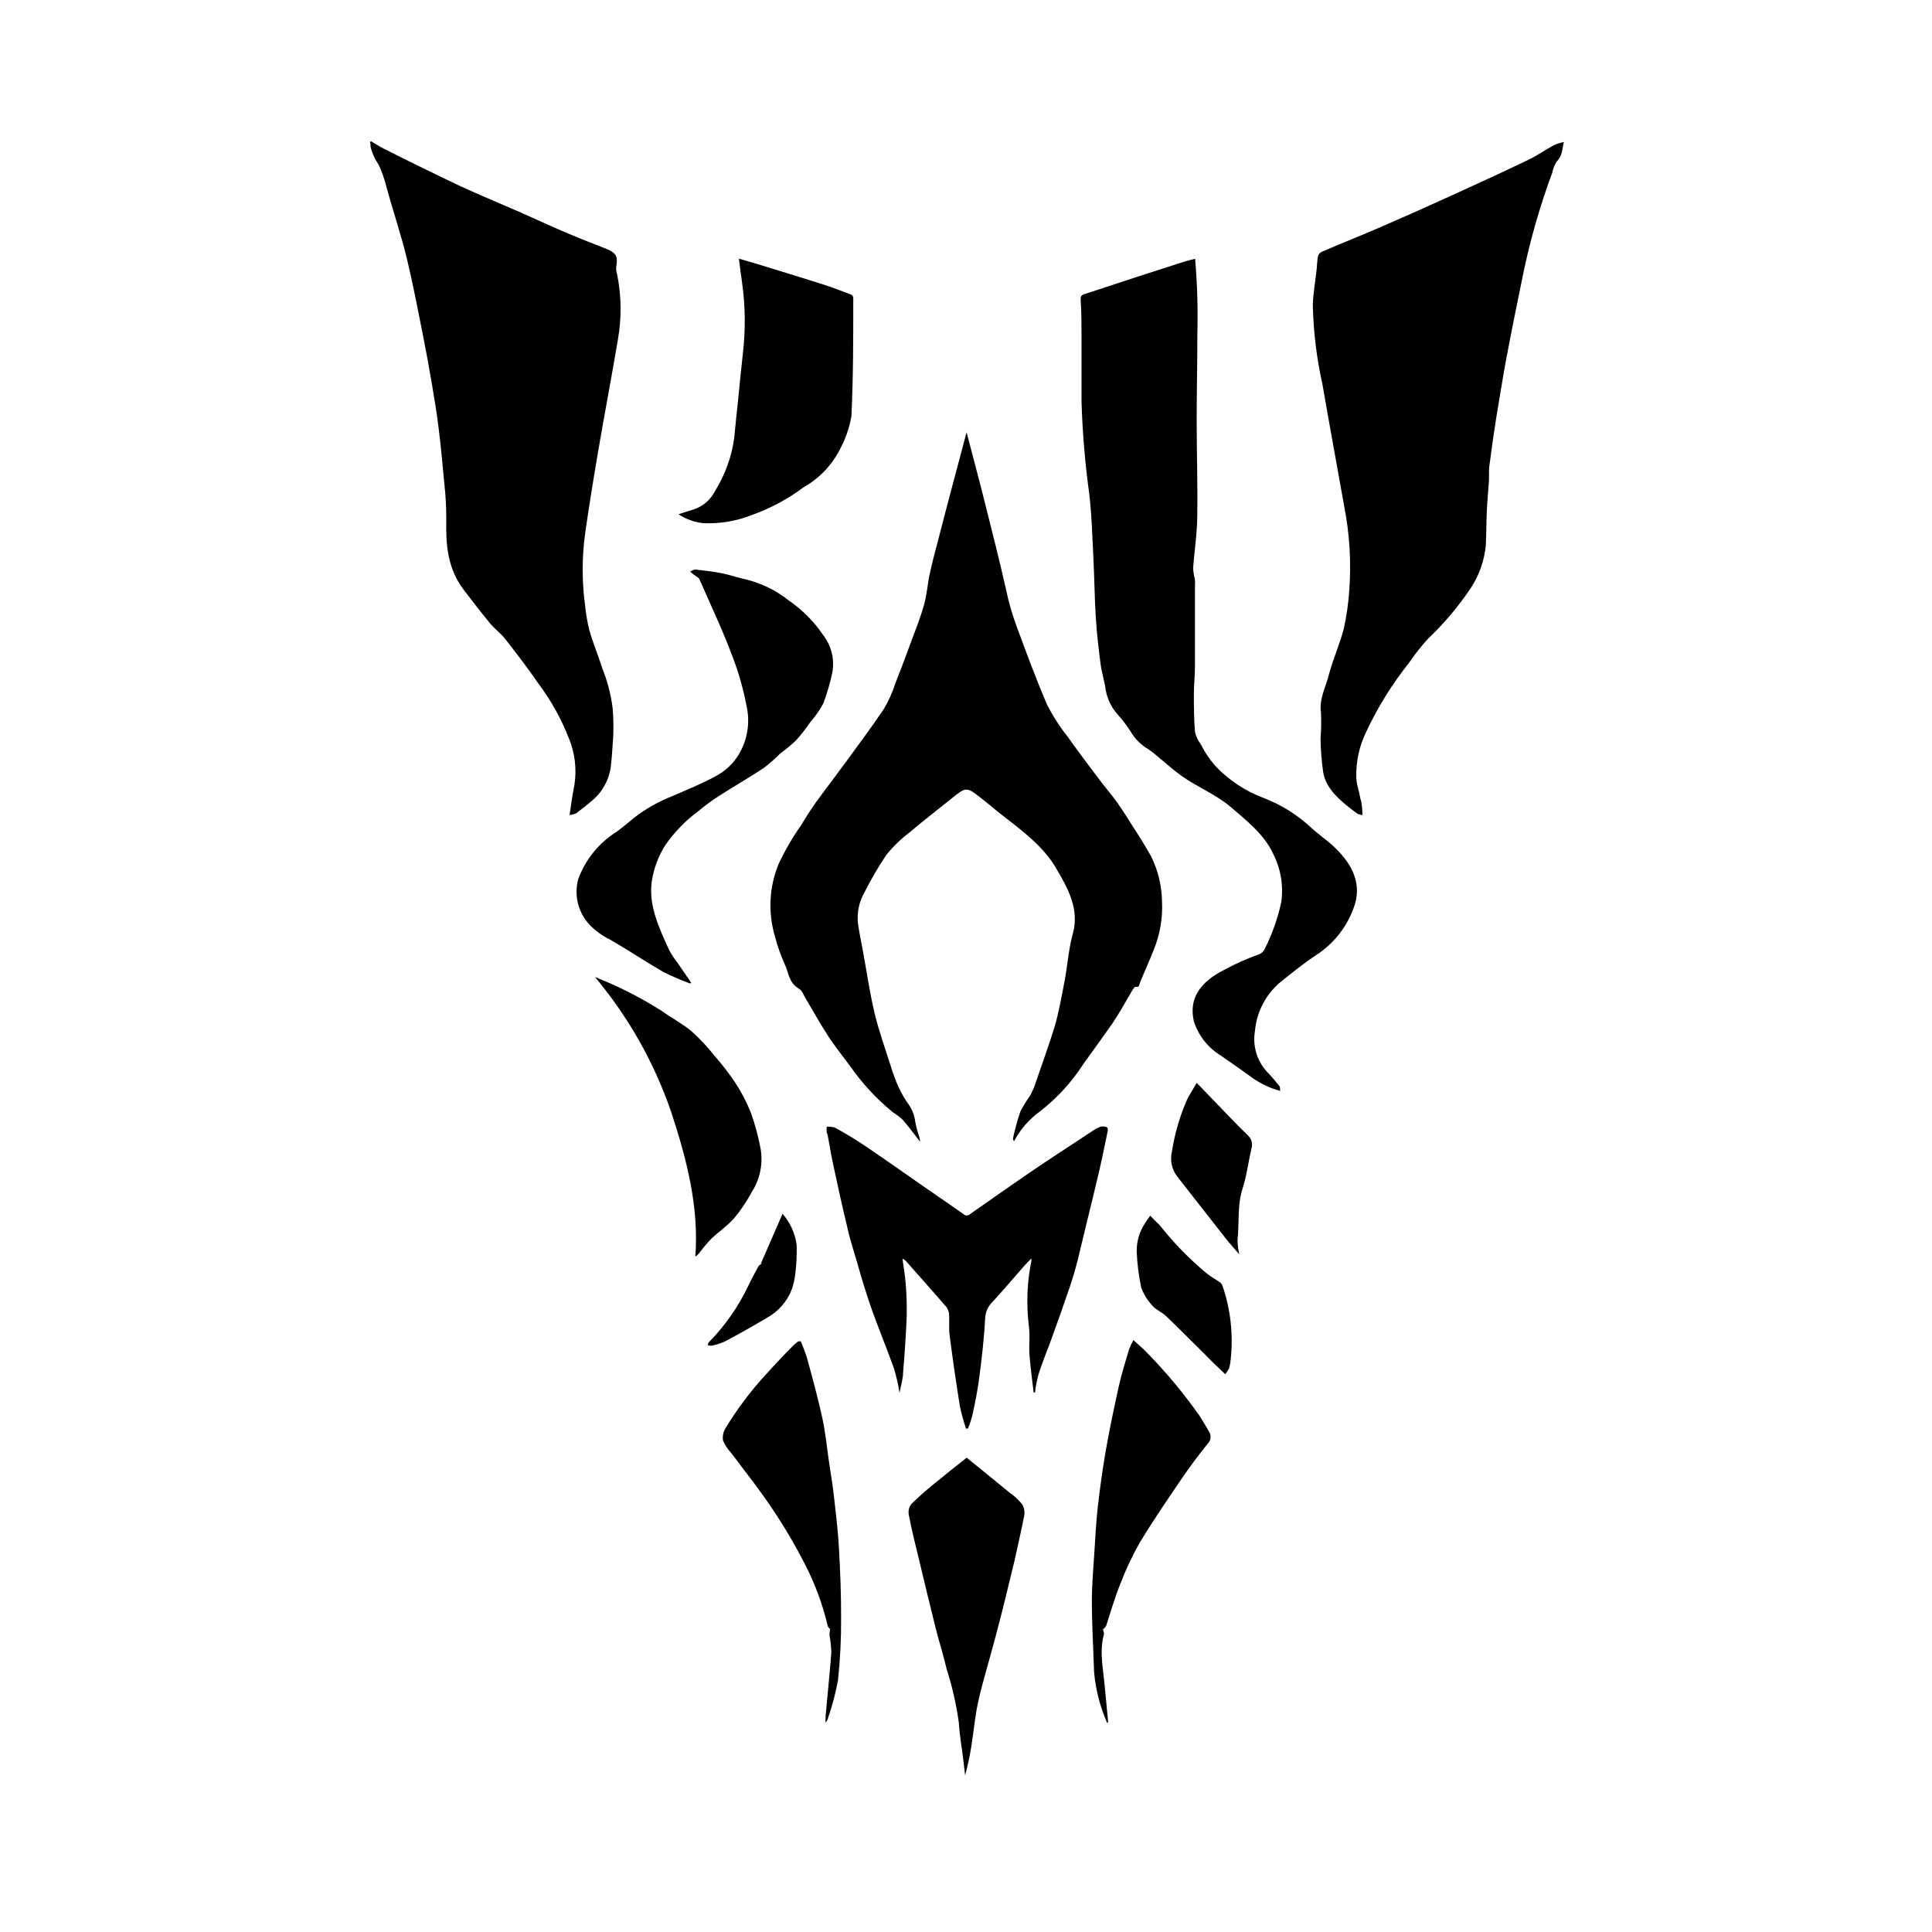
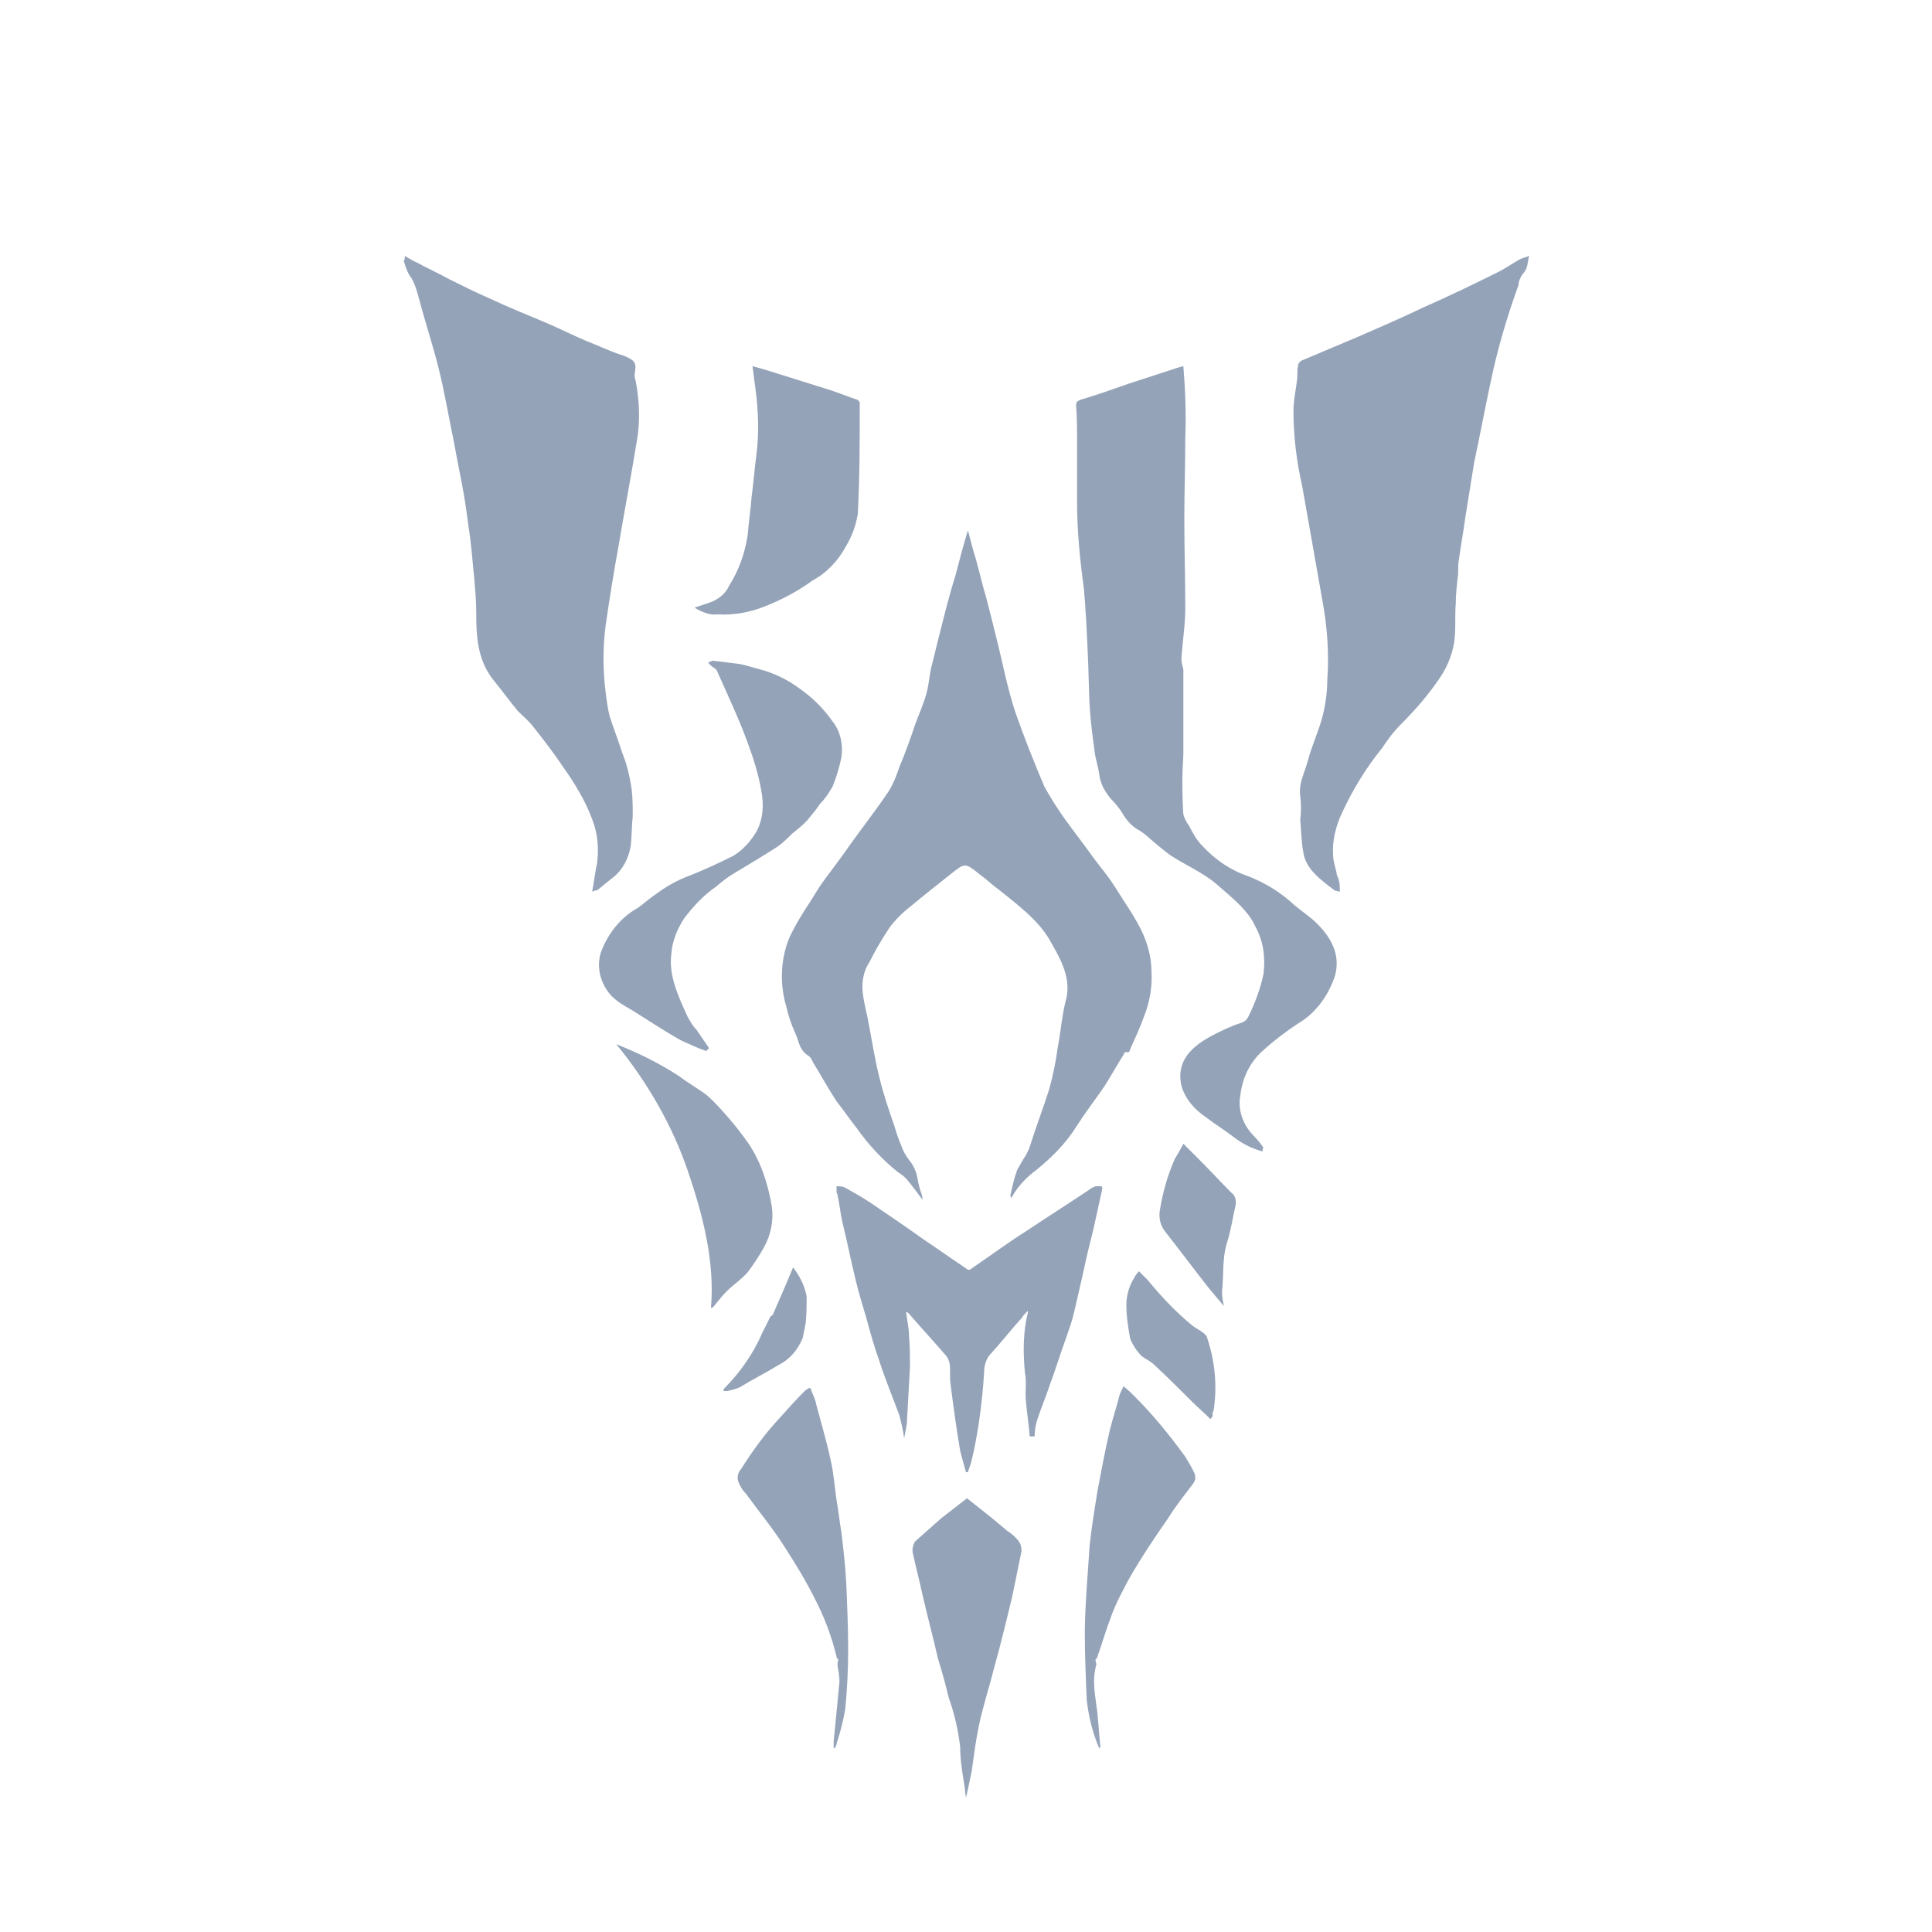
- <svg xmlns="http://www.w3.org/2000/svg" viewBox="0 0 200 200">
-   <g id="图层_1" data-name="图层 1">
+ <svg xmlns="http://www.w3.org/2000/svg" version="1.1" id="Layer_1" x="0px" y="0px" viewBox="0 0 200 200" style="enable-background:new 0 0 200 200;" xml:space="preserve">
+   <style type="text/css">
+ 	.st0{fill:#94A3B8;}
+ </style>
+   <g id="图层_1">
    <g id="wihSZJ.tif">
-       <path d="M95.25,118.2c-.63-.81-1.18-1.57-1.81-2.29a7,7,0,0,0-1-.76A23.6,23.6,0,0,1,88,110.36c-.74-1-1.53-2-2.2-3-.85-1.3-1.6-2.65-2.4-4-.2-.34-.33-.77-.68-1-1.11-.66-1.06-1.67-1.48-2.53a17.46,17.46,0,0,1-1-2.83,11.29,11.29,0,0,1,.36-7.56,26.89,26.89,0,0,1,2.32-4c.5-.82,1-1.63,1.58-2.43.94-1.3,1.94-2.59,2.89-3.89,1.39-1.91,2.82-3.81,4.12-5.75a13.24,13.24,0,0,0,1.18-2.64q.89-2.25,1.71-4.52c.44-1.18.91-2.35,1.24-3.54s.37-2.16.6-3.24.54-2.25.84-3.38q.81-3.15,1.65-6.3c.43-1.62.86-3.25,1.33-5,.29,1.12.56,2.12.82,3.12.38,1.46.77,2.93,1.13,4.39.73,2.91,1.47,5.82,2.13,8.74a26.14,26.14,0,0,0,1.09,3.81c1,2.71,2,5.43,3.15,8.11a19.93,19.93,0,0,0,2.17,3.38c1.07,1.51,2.2,3,3.32,4.49.56.74,1.18,1.45,1.72,2.2s1.1,1.64,1.62,2.47c.66,1,1.33,2.09,1.93,3.15a10.79,10.79,0,0,1,1.15,4.7,11.6,11.6,0,0,1-.85,5c-.45,1.17-1,2.33-1.46,3.5-.07.17,0,.43-.49.35,0,0-.16.17-.22.27-.7,1.17-1.34,2.37-2.11,3.51-1,1.42-2,2.8-3,4.19a19.75,19.75,0,0,1-4.46,4.89,9.08,9.08,0,0,0-2.73,3.12c-.06-.13-.13-.21-.11-.28a27.23,27.23,0,0,1,.76-2.78,14,14,0,0,1,1-1.64,7.35,7.35,0,0,0,.58-1.32c.68-2,1.39-3.93,2-5.92.43-1.52.7-3.07,1-4.62s.41-3.31.86-4.93c.7-2.51-.49-4.68-1.78-6.85s-3.38-3.75-5.49-5.38c-.73-.56-1.41-1.16-2.14-1.73-1.62-1.27-1.61-1.27-3.18,0s-2.93,2.3-4.34,3.5a14,14,0,0,0-2.37,2.3,35,35,0,0,0-2.23,3.81,5.34,5.34,0,0,0-.71,3.33c.13.91.32,1.81.49,2.71.4,2.17.71,4.36,1.22,6.51.44,1.85,1.1,3.68,1.68,5.51a17.46,17.46,0,0,0,.77,2.09,11.18,11.18,0,0,0,.94,1.68,4.15,4.15,0,0,1,.83,2,9.85,9.85,0,0,0,.42,1.57A3.31,3.31,0,0,1,95.25,118.2Z" />
-       <path d="M141.05,84.37a1.62,1.62,0,0,1-.54-.14c-1.65-1.22-3.25-2.49-3.54-4.32a28.3,28.3,0,0,1-.27-3.44,21.83,21.83,0,0,0,.05-2.68c-.22-1.39.48-2.63.81-3.93.42-1.61,1.14-3.18,1.55-4.79a26.42,26.42,0,0,0,.57-4,32.79,32.79,0,0,0-.53-8.67c-.74-4.2-1.53-8.41-2.25-12.61a42.16,42.16,0,0,1-1-8.26c.05-1.23.27-2.45.4-3.67.05-.45.05-.91.14-1.36a.77.77,0,0,1,.42-.45c2-.86,4.07-1.68,6.08-2.55,2.45-1.06,4.87-2.14,7.28-3.24,2.64-1.2,5.27-2.41,7.88-3.66,1-.47,1.84-1.07,2.79-1.59a5.31,5.31,0,0,1,1-.31c-.19.72-.12,1.39-.72,2a3,3,0,0,0-.47,1.15,72.37,72.37,0,0,0-3.07,10.74c-.6,2.93-1.2,5.87-1.75,8.81-.37,2-.66,3.94-1,5.91-.26,1.64-.49,3.27-.7,4.91-.08.58,0,1.17-.06,1.76-.06.95-.16,1.91-.2,2.86-.06,1.21-.05,2.42-.11,3.62a9.74,9.74,0,0,1-1.59,4.47,31.13,31.13,0,0,1-4.37,5.17,21.59,21.59,0,0,0-2,2.53,35.94,35.94,0,0,0-4.45,7.19,10.13,10.13,0,0,0-1,4.58c0,.76.31,1.51.42,2.26C141,83.17,141,83.71,141.05,84.37Z" />
-       <path d="M38.4,14.62c.45.26.88.54,1.35.78,1.17.6,2.36,1.18,3.54,1.76,1.49.73,3,1.47,4.47,2.16,2,.92,4.1,1.78,6.15,2.68,1.5.66,3,1.36,4.49,2,1.34.57,2.7,1.12,4.07,1.64s1.51.86,1.32,2a1.88,1.88,0,0,0,.09.74,18.09,18.09,0,0,1,.08,6.8c-.65,3.87-1.39,7.73-2.05,11.6-.48,2.82-.94,5.65-1.34,8.47a27.74,27.74,0,0,0,0,7.45A18.32,18.32,0,0,0,61,65.21c.38,1.35.94,2.67,1.36,4a16.52,16.52,0,0,1,1.06,4.1,23.52,23.52,0,0,1,.06,2.91c-.08,1-.12,2.1-.25,3.15a5.48,5.48,0,0,1-1.94,3.51c-.53.46-1.1.9-1.67,1.33a2.75,2.75,0,0,1-.66.17c.17-1.11.29-2.12.5-3.11a9,9,0,0,0-.57-4.84,23.9,23.9,0,0,0-3.17-5.69c-1.06-1.55-2.23-3.07-3.41-4.58-.45-.58-1.11-1.06-1.59-1.64Q49.33,62.82,48,61.05c-1.72-2.27-1.85-4.76-1.8-7.28A32.33,32.33,0,0,0,46,50.09c-.18-1.92-.35-3.83-.59-5.74-.19-1.6-.46-3.18-.73-4.77s-.59-3.33-.92-5c-.51-2.56-1-5.13-1.61-7.68S40.69,21.86,40,19.34a12.7,12.7,0,0,0-.8-2.29,5.4,5.4,0,0,1-.84-1.87c0-.15,0-.3-.06-.46Z" />
-       <path d="M132.53,112.93a9.24,9.24,0,0,1-3.19-1.57c-1-.74-2-1.4-3-2.11a6.46,6.46,0,0,1-2.75-3.52c-.54-2.32.59-4.06,3.19-5.36a26.27,26.27,0,0,1,3.58-1.59,1.08,1.08,0,0,0,.57-.56,20.37,20.37,0,0,0,1.7-4.8,8.37,8.37,0,0,0-.87-5.1c-.88-1.91-2.66-3.33-4.37-4.79-1.48-1.27-3.48-2.07-5.09-3.22-.85-.6-1.59-1.29-2.38-1.93a10,10,0,0,0-1-.79A5.19,5.19,0,0,1,117,75.66a13.92,13.92,0,0,0-1.22-1.61,5.19,5.19,0,0,1-1.32-2.63c-.11-.88-.4-1.74-.52-2.62-.21-1.61-.4-3.22-.5-4.83-.13-2-.14-3.94-.24-5.92-.12-2.33-.17-4.67-.45-7a90,90,0,0,1-.79-9.41c0-2.15,0-4.31,0-6.46,0-1.39,0-2.78-.09-4.17,0-.28,0-.46.46-.59,1.81-.57,3.6-1.19,5.4-1.77l4.88-1.57c.31-.1.64-.17,1.11-.29a70.72,70.72,0,0,1,.23,7.8c0,3-.07,5.95-.07,8.92,0,3.28.11,6.56.06,9.83,0,1.84-.3,3.67-.43,5.5a6.84,6.84,0,0,0,.19,1.16,6.09,6.09,0,0,1,0,.74c0,2.78,0,5.56,0,8.34,0,.9-.11,1.8-.11,2.71,0,1.32,0,2.65.12,4a3.31,3.31,0,0,0,.6,1.26,10.46,10.46,0,0,0,1.49,2.23,13.28,13.28,0,0,0,5,3.32,15.23,15.23,0,0,1,5.06,3.2c.63.56,1.35,1.07,2,1.64,2,1.79,3.1,3.84,2.4,6.16a9.75,9.75,0,0,1-4.09,5.32c-1.31.88-2.51,1.85-3.71,2.82a7.48,7.48,0,0,0-2.55,5,5,5,0,0,0,1.45,4.42c.38.41.74.83,1.07,1.26C132.53,112.49,132.49,112.68,132.53,112.93Z" />
-       <path d="M107,144.14c-.15-1.3-.33-2.6-.43-3.89-.07-1,.08-2.1-.08-3.12a21,21,0,0,1,.28-6.61,1.76,1.76,0,0,0,0-.25c-.27.28-.48.48-.67.69-1.13,1.29-2.24,2.6-3.41,3.87a2.43,2.43,0,0,0-.7,1.57c-.11,2.08-.35,4.16-.62,6.23-.16,1.29-.43,2.57-.7,3.84a10.6,10.6,0,0,1-.47,1.41h-.2a21.68,21.68,0,0,1-.63-2.29c-.39-2.44-.75-4.88-1.06-7.33-.11-.79,0-1.59-.08-2.38a1.61,1.61,0,0,0-.47-.82c-1.31-1.52-2.65-3-4-4.54a1.89,1.89,0,0,0-.34-.23c.12.92.28,1.76.34,2.61a32.74,32.74,0,0,1,.1,3.43c-.08,1.91-.21,3.82-.37,5.73,0,.69-.24,1.38-.37,2.14a18.62,18.62,0,0,0-.57-2.52c-.71-2-1.54-4-2.26-6-.53-1.5-1-3-1.43-4.53S88,128.39,87.7,127c-.52-2.16-1-4.33-1.46-6.5-.22-1-.37-2-.56-3,0-.09-.1-.18-.1-.27a5.81,5.81,0,0,1,0-.59,2.31,2.31,0,0,1,.82.08c1,.54,1.94,1.1,2.85,1.7,2,1.34,3.92,2.7,5.87,4.06,1.55,1.07,3.09,2.13,4.63,3.21a.47.47,0,0,0,.66,0c2-1.4,4-2.81,6-4.18,2.23-1.52,4.51-3,6.77-4.49a3.21,3.21,0,0,1,.76-.39,1.11,1.11,0,0,1,.62.05c.1,0,.14.25.12.36-.3,1.44-.59,2.88-.92,4.31-.39,1.68-.81,3.35-1.21,5-.34,1.38-.67,2.77-1,4.15-.24.93-.51,1.85-.82,2.77-.59,1.74-1.21,3.48-1.84,5.21-.45,1.28-1,2.54-1.39,3.82a13,13,0,0,0-.36,1.86Z" />
-       <path d="M71.43,101.81a27.21,27.21,0,0,1-2.74-1.18c-1.87-1.08-3.64-2.27-5.51-3.35a7.55,7.55,0,0,1-2.12-1.52A5,5,0,0,1,59.86,91a9.79,9.79,0,0,1,4-4.92c.62-.46,1.2-.94,1.77-1.42a16.2,16.2,0,0,1,4-2.26c1.56-.68,3.17-1.33,4.62-2.14a6.08,6.08,0,0,0,2.5-2.66,6.85,6.85,0,0,0,.53-4.54,30.05,30.05,0,0,0-1.48-5.17c-1-2.67-2.24-5.29-3.4-7.93-.08-.19-.39-.32-.59-.48s-.25-.21-.37-.32c.19-.07.39-.22.57-.2.88.1,1.78.2,2.65.37s1.72.47,2.59.66a11.41,11.41,0,0,1,4.36,2.14,13.65,13.65,0,0,1,3.61,3.62,4.89,4.89,0,0,1,.94,3.88,22.45,22.45,0,0,1-.92,3.17,10.31,10.31,0,0,1-1.34,1.93,19.25,19.25,0,0,1-1.49,1.91A16.94,16.94,0,0,1,80.77,78a16.59,16.59,0,0,1-1.72,1.51c-1.51,1-3.12,1.92-4.66,2.91a19.55,19.55,0,0,0-2.06,1.52,15,15,0,0,0-3.45,3.54,9.76,9.76,0,0,0-1.42,3.83c-.31,2.46.75,4.71,1.79,7a9.61,9.61,0,0,0,.93,1.42l1.37,2Z" />
-       <path d="M70.24,53.23l1.55-.49A3.77,3.77,0,0,0,74,50.86a13.94,13.94,0,0,0,2-5.48c.12-1.36.28-2.72.42-4.09.16-1.56.3-3.12.48-4.68a28.71,28.71,0,0,0-.08-7.35c-.12-.78-.21-1.57-.33-2.48l1.53.44c2.38.73,4.76,1.45,7.12,2.2,1,.32,2,.71,3,1.09a.42.42,0,0,1,.19.35c0,4.07,0,8.15-.19,12.22a11.3,11.3,0,0,1-1.24,3.53,9.38,9.38,0,0,1-3.71,3.83,20.17,20.17,0,0,1-5.27,2.84,12.22,12.22,0,0,1-5.1.88A5.6,5.6,0,0,1,70.24,53.23Z" />
-       <path d="M100.07,150.9c1.46,1.18,2.94,2.38,4.41,3.59a6.61,6.61,0,0,1,1.31,1.2,1.7,1.7,0,0,1,.23,1.24c-.3,1.55-.67,3.1-1,4.64-.64,2.66-1.28,5.32-2,8-.56,2.16-1.24,4.3-1.73,6.47-.36,1.57-.48,3.16-.74,4.75a29.36,29.36,0,0,1-.64,3c-.06-.54-.12-1.08-.19-1.62-.16-1.3-.39-2.6-.47-3.9A33.64,33.64,0,0,0,98,172.79c-.33-1.43-.79-2.85-1.15-4.28-.58-2.33-1.14-4.66-1.7-7-.37-1.53-.76-3.06-1.05-4.59a1.43,1.43,0,0,1,.25-1.24,35.39,35.39,0,0,1,2.89-2.51C98.16,152.4,99.12,151.66,100.07,150.9Z" />
-       <path d="M114.19,168.66c0,.21.13.39.08.55-.48,1.78-.07,3.55.09,5.33.11,1.23.24,2.46.35,3.68,0,0,0,.08-.09.16a16.87,16.87,0,0,1-1.36-5.28c-.08-2.45-.23-4.89-.23-7.33,0-1.7.15-3.41.26-5.11.1-1.52.17-3,.34-4.55.23-2,.49-3.94.83-5.9.4-2.26.87-4.51,1.37-6.75.28-1.28.69-2.54,1.06-3.81a7.82,7.82,0,0,1,.44-.92c.5.46.94.81,1.31,1.2a53.28,53.28,0,0,1,5.52,6.61c.35.54.68,1.1,1,1.66a1,1,0,0,1-.12,1.23c-1,1.23-1.93,2.49-2.8,3.77-1.47,2.16-2.94,4.31-4.27,6.52a31.22,31.22,0,0,0-2,4.25c-.57,1.43-1,2.91-1.47,4.36A1.14,1.14,0,0,1,114.19,168.66Z" />
-       <path d="M82.9,138.85c.22.6.5,1.19.66,1.8.55,2,1.12,4.1,1.57,6.16.31,1.43.45,2.88.66,4.33.17,1.17.37,2.34.51,3.51.21,1.82.43,3.64.54,5.46.14,2.46.24,4.93.23,7.39a57.44,57.44,0,0,1-.32,6.43,26.26,26.26,0,0,1-1,3.82,1.47,1.47,0,0,1-.28.58,5.77,5.77,0,0,1,0-.72c.19-2.19.43-4.37.59-6.56a11.83,11.83,0,0,0-.19-1.76,3.45,3.45,0,0,1,.06-.67s-.21-.15-.24-.29a27.67,27.67,0,0,0-2.41-6.49A54.14,54.14,0,0,0,80,156.27c-1.31-2-2.83-3.87-4.26-5.8a4.86,4.86,0,0,1-.9-1.36,1.93,1.93,0,0,1,.3-1.32,35,35,0,0,1,4.25-5.62c.9-1,1.85-2,2.79-2.94a4,4,0,0,1,.45-.37Z" />
-       <path d="M61.59,101.14a40.33,40.33,0,0,1,6.91,3.51c1,.72,2.17,1.33,3.09,2.11a19.37,19.37,0,0,1,2.33,2.48,27.28,27.28,0,0,1,2.18,2.82,17.19,17.19,0,0,1,1.64,3.15,24.34,24.34,0,0,1,1,3.72,6.31,6.31,0,0,1-.9,4.44A16.34,16.34,0,0,1,76,126.11c-.67.77-1.61,1.4-2.37,2.13a15.56,15.56,0,0,0-1.24,1.47,1.65,1.65,0,0,1-.41.37c.39-5.14-.89-10.09-2.51-15A44,44,0,0,0,61.59,101.14Z" />
-       <path d="M128.29,129.85c-.63-.73-1.18-1.34-1.68-2-1.58-2-3.12-4-4.7-6a3.07,3.07,0,0,1-.6-2.61,21.9,21.9,0,0,1,1.57-5.4c.28-.56.64-1.1,1-1.74.65.66,1.22,1.25,1.78,1.84,1.16,1.19,2.29,2.4,3.49,3.57a1.29,1.29,0,0,1,.4,1.38c-.32,1.39-.49,2.81-.93,4.18-.55,1.75-.32,3.52-.51,5.28A7,7,0,0,0,128.29,129.85Z" />
-       <path d="M126.84,142.26c-.72-.69-1.39-1.31-2-1.95-1.38-1.36-2.74-2.74-4.14-4.08-.39-.38-1-.63-1.34-1a5.49,5.49,0,0,1-1.22-1.94,23,23,0,0,1-.47-3.7,5.14,5.14,0,0,1,.89-3c.15-.25.33-.49.51-.74.3.32.65.66,1,1a33.15,33.15,0,0,0,4.88,5c.4.32.89.58,1.32.88a.79.79,0,0,1,.27.34,17.58,17.58,0,0,1,.86,7.66,4.79,4.79,0,0,1-.16.92A6.08,6.08,0,0,1,126.84,142.26Z" />
-       <path d="M78.75,130.84c.75-1.71,1.49-3.43,2.26-5.19a6.14,6.14,0,0,1,1.46,3.23,20.63,20.63,0,0,1-.14,3,7.8,7.8,0,0,1-.35,1.56,5.67,5.67,0,0,1-2.63,3c-1.4.84-2.83,1.64-4.29,2.42a6.65,6.65,0,0,1-1.41.45,1.08,1.08,0,0,1-.38-.05.58.58,0,0,1,.09-.29,21.6,21.6,0,0,0,4.17-6c.3-.64.66-1.27,1-1.9,0-.09.21-.15.32-.22Z" />
+       <path class="st0" d="M95.5,124.2c-0.6-0.8-1.1-1.5-1.7-2.2c-0.3-0.3-0.6-0.5-0.9-0.7c-1.6-1.3-3-2.8-4.2-4.5    c-0.7-0.9-1.4-1.9-2.1-2.8c-0.8-1.2-1.5-2.5-2.3-3.8c-0.2-0.3-0.3-0.7-0.6-0.9c-1-0.6-1-1.6-1.4-2.4c-0.4-0.9-0.7-1.8-0.9-2.7    c-0.7-2.3-0.6-4.9,0.3-7.1c0.6-1.3,1.4-2.6,2.2-3.8c0.5-0.8,0.9-1.5,1.5-2.3c0.9-1.2,1.8-2.4,2.7-3.7c1.3-1.8,2.7-3.6,3.9-5.4    c0.5-0.8,0.8-1.6,1.1-2.5c0.6-1.4,1.1-2.8,1.6-4.3c0.4-1.1,0.9-2.2,1.2-3.3c0.3-1.1,0.3-2,0.6-3.1s0.5-2.1,0.8-3.2    c0.5-2,1-4,1.6-5.9c0.4-1.5,0.8-3.1,1.3-4.7c0.3,1.1,0.5,2,0.8,2.9c0.4,1.4,0.7,2.8,1.1,4.1c0.7,2.7,1.4,5.5,2,8.2    c0.3,1.2,0.6,2.4,1,3.6c0.9,2.6,1.9,5.1,3,7.7c0.6,1.1,1.3,2.2,2,3.2c1,1.4,2.1,2.8,3.1,4.2c0.5,0.7,1.1,1.4,1.6,2.1    s1,1.5,1.5,2.3c0.6,0.9,1.3,2,1.8,3c0.7,1.4,1.1,2.9,1.1,4.4c0.1,1.6-0.2,3.2-0.8,4.7c-0.4,1.1-0.9,2.2-1.4,3.3    c-0.1,0.2,0,0.4-0.5,0.3c0,0-0.2,0.2-0.2,0.3c-0.7,1.1-1.3,2.2-2,3.3c-0.9,1.3-1.9,2.6-2.8,4c-1.1,1.8-2.6,3.3-4.2,4.6    c-1.1,0.8-2,1.8-2.6,2.9c-0.1-0.1-0.1-0.2-0.1-0.3c0.2-0.9,0.4-1.8,0.7-2.6c0.3-0.5,0.6-1.1,0.9-1.5c0.2-0.4,0.4-0.8,0.5-1.2    c0.6-1.9,1.3-3.7,1.9-5.6c0.4-1.4,0.7-2.9,0.9-4.4c0.3-1.5,0.4-3.1,0.8-4.7c0.7-2.4-0.5-4.4-1.7-6.5c-1.2-2-3.2-3.5-5.2-5.1    c-0.7-0.5-1.3-1.1-2-1.6c-1.5-1.2-1.5-1.2-3,0c-1.5,1.2-2.8,2.2-4.1,3.3c-0.8,0.6-1.6,1.4-2.2,2.2c-0.8,1.2-1.5,2.4-2.1,3.6    c-0.6,0.9-0.8,2-0.7,3.1c0.1,0.9,0.3,1.7,0.5,2.6c0.4,2,0.7,4.1,1.2,6.1c0.4,1.7,1,3.5,1.6,5.2c0.2,0.7,0.4,1.3,0.7,2    c0.2,0.6,0.5,1.1,0.9,1.6c0.4,0.5,0.7,1.2,0.8,1.9c0.1,0.5,0.2,1,0.4,1.5C95.5,123.9,95.5,124.1,95.5,124.2z" />
+       <path class="st0" d="M138.7,92.3c-0.2,0-0.3-0.1-0.5-0.1c-1.6-1.2-3.1-2.3-3.3-4.1c-0.2-1.1-0.2-2.2-0.3-3.2    c0.1-0.8,0.1-1.7,0-2.5c-0.2-1.3,0.5-2.5,0.8-3.7c0.4-1.5,1.1-3,1.5-4.5c0.3-1.2,0.5-2.5,0.5-3.8c0.2-2.7,0-5.5-0.5-8.2    c-0.7-4-1.4-7.9-2.1-11.9c-0.6-2.6-0.9-5.2-0.9-7.8c0-1.2,0.3-2.3,0.4-3.5c0-0.4,0-0.9,0.1-1.3c0.1-0.2,0.2-0.3,0.4-0.4    c1.9-0.8,3.8-1.6,5.7-2.4c2.3-1,4.6-2,6.9-3.1c2.5-1.1,5-2.3,7.4-3.5c0.9-0.4,1.7-1,2.6-1.5c0.3-0.1,0.6-0.2,0.9-0.3    c-0.2,0.7-0.1,1.3-0.7,1.9c-0.2,0.3-0.4,0.7-0.4,1.1c-1.2,3.3-2.2,6.7-2.9,10.1c-0.6,2.8-1.1,5.5-1.7,8.3    c-0.3,1.9-0.6,3.7-0.9,5.6c-0.2,1.5-0.5,3.1-0.7,4.6c-0.1,0.5,0,1.1-0.1,1.7c-0.1,0.9-0.2,1.8-0.2,2.7c-0.1,1.1,0,2.3-0.1,3.4    c-0.1,1.5-0.7,3-1.5,4.2c-1.2,1.8-2.6,3.4-4.1,4.9c-0.7,0.7-1.3,1.5-1.9,2.4c-1.7,2.1-3.1,4.4-4.2,6.8c-0.6,1.3-1,2.8-0.9,4.3    c0,0.7,0.3,1.4,0.4,2.1C138.7,91.2,138.7,91.7,138.7,92.3z" />
+       <path class="st0" d="M41.9,26.5c0.4,0.2,0.8,0.5,1.3,0.7c1.1,0.6,2.2,1.1,3.3,1.7c1.4,0.7,2.8,1.4,4.2,2c1.9,0.9,3.9,1.7,5.8,2.5    c1.4,0.6,2.8,1.3,4.2,1.9c1.3,0.5,2.5,1.1,3.8,1.5c1.3,0.5,1.4,0.8,1.2,1.9c0,0.2,0,0.5,0.1,0.7c0.4,2.1,0.5,4.3,0.1,6.4    c-0.6,3.7-1.3,7.3-1.9,10.9c-0.5,2.7-0.9,5.3-1.3,8c-0.3,2.3-0.3,4.7,0,7c0.1,0.8,0.2,1.6,0.4,2.4c0.4,1.3,0.9,2.5,1.3,3.8    c0.5,1.2,0.8,2.5,1,3.9c0.1,0.9,0.1,1.8,0.1,2.7c-0.1,0.9-0.1,2-0.2,3c-0.2,1.3-0.8,2.5-1.8,3.3c-0.5,0.4-1,0.8-1.6,1.3    c-0.2,0.1-0.4,0.1-0.6,0.2c0.2-1,0.3-2,0.5-2.9c0.2-1.5,0.1-3.1-0.5-4.6c-0.7-1.9-1.8-3.7-3-5.4c-1-1.5-2.1-2.9-3.2-4.3    c-0.4-0.5-1-1-1.5-1.5c-0.9-1.1-1.7-2.2-2.6-3.3c-1.6-2.1-1.7-4.5-1.7-6.9c0-1.2-0.1-2.3-0.2-3.5c-0.2-1.8-0.3-3.6-0.6-5.4    c-0.2-1.5-0.4-3-0.7-4.5c-0.3-1.5-0.6-3.1-0.9-4.7c-0.5-2.4-0.9-4.8-1.5-7.2c-0.6-2.4-1.4-4.8-2-7.1c-0.2-0.7-0.4-1.5-0.8-2.2    c-0.4-0.5-0.6-1.1-0.8-1.8C41.9,26.9,41.9,26.7,41.9,26.5L41.9,26.5z" />
+       <path class="st0" d="M130.7,119.2c-1.1-0.3-2.1-0.8-3-1.5c-0.9-0.7-1.9-1.3-2.8-2c-1.2-0.8-2.2-1.9-2.6-3.3    c-0.5-2.2,0.6-3.8,3-5.1c1.1-0.6,2.2-1.1,3.4-1.5c0.2-0.1,0.4-0.3,0.5-0.5c0.7-1.4,1.3-3,1.6-4.5c0.2-1.7,0-3.3-0.8-4.8    c-0.8-1.8-2.5-3.1-4.1-4.5c-1.4-1.2-3.3-2-4.8-3c-0.8-0.6-1.5-1.2-2.2-1.8c-0.3-0.3-0.6-0.5-0.9-0.7c-0.8-0.4-1.4-1.1-1.8-1.8    c-0.3-0.5-0.7-1-1.2-1.5c-0.6-0.7-1.1-1.6-1.2-2.5c-0.1-0.8-0.4-1.6-0.5-2.5c-0.2-1.5-0.4-3-0.5-4.6c-0.1-1.9-0.1-3.7-0.2-5.6    c-0.1-2.2-0.2-4.4-0.4-6.6c-0.4-2.9-0.7-5.9-0.7-8.9c0-2,0-4.1,0-6.1c0-1.3,0-2.6-0.1-3.9c0-0.3,0-0.4,0.4-0.6    c1.7-0.5,3.4-1.1,5.1-1.7l4.6-1.5c0.3-0.1,0.6-0.2,1-0.3c0.2,2.4,0.3,4.9,0.2,7.4c0,2.8-0.1,5.6-0.1,8.4c0,3.1,0.1,6.2,0.1,9.3    c0,1.7-0.3,3.5-0.4,5.2c0,0.4,0.1,0.7,0.2,1.1c0,0.2,0,0.5,0,0.7c0,2.6,0,5.2,0,7.9c0,0.8-0.1,1.7-0.1,2.6c0,1.2,0,2.5,0.1,3.8    c0.1,0.4,0.3,0.8,0.6,1.2c0.4,0.8,0.8,1.5,1.4,2.1c1.3,1.4,2.9,2.5,4.7,3.1c1.8,0.7,3.4,1.7,4.8,3c0.6,0.5,1.3,1,1.9,1.5    c1.9,1.7,2.9,3.6,2.3,5.8c-0.7,2.1-2,3.9-3.9,5c-1.2,0.8-2.4,1.7-3.5,2.7c-1.4,1.2-2.2,2.9-2.4,4.7c-0.3,1.5,0.3,3.1,1.4,4.2    c0.4,0.4,0.7,0.8,1,1.2C130.7,118.8,130.7,119,130.7,119.2z" />
+       <path class="st0" d="M106.6,148.7c-0.1-1.2-0.3-2.5-0.4-3.7c-0.1-0.9,0.1-2-0.1-2.9c-0.2-2.1-0.2-4.2,0.3-6.2c0-0.1,0-0.2,0-0.2    c-0.3,0.3-0.5,0.5-0.6,0.7c-1.1,1.2-2.1,2.5-3.2,3.7c-0.4,0.4-0.6,0.9-0.7,1.5c-0.1,2-0.3,3.9-0.6,5.9c-0.2,1.2-0.4,2.4-0.7,3.6    c-0.1,0.5-0.3,0.9-0.4,1.3H100c-0.2-0.7-0.4-1.4-0.6-2.2c-0.4-2.3-0.7-4.6-1-6.9c-0.1-0.7,0-1.5-0.1-2.2c-0.1-0.3-0.2-0.6-0.4-0.8    c-1.2-1.4-2.5-2.8-3.8-4.3c-0.1-0.1-0.2-0.2-0.3-0.2c0.1,0.9,0.3,1.7,0.3,2.5c0.1,1.1,0.1,2.2,0.1,3.2c-0.1,1.8-0.2,3.6-0.3,5.4    c0,0.7-0.2,1.3-0.3,2c-0.1-0.8-0.3-1.6-0.5-2.4c-0.7-1.9-1.5-3.8-2.1-5.7c-0.5-1.4-0.9-2.8-1.3-4.3c-0.4-1.4-0.8-2.6-1.1-3.9    c-0.5-2-0.9-4.1-1.4-6.1c-0.2-0.9-0.3-1.9-0.5-2.8c0-0.1-0.1-0.2-0.1-0.3c0-0.2,0-0.4,0-0.6c0.3,0,0.5,0,0.8,0.1    c0.9,0.5,1.8,1,2.7,1.6c1.9,1.3,3.7,2.5,5.5,3.8c1.5,1,2.9,2,4.4,3c0.2,0.2,0.4,0.2,0.6,0c1.9-1.3,3.8-2.7,5.7-3.9    c2.1-1.4,4.3-2.8,6.4-4.2c0.2-0.2,0.5-0.3,0.7-0.4c0.2,0,0.4,0,0.6,0c0.1,0,0.1,0.2,0.1,0.3c-0.3,1.4-0.6,2.7-0.9,4.1    c-0.4,1.6-0.8,3.2-1.1,4.7c-0.3,1.3-0.6,2.6-0.9,3.9c-0.2,0.9-0.5,1.7-0.8,2.6c-0.6,1.6-1.1,3.3-1.7,4.9c-0.4,1.2-0.9,2.4-1.3,3.6    c-0.2,0.6-0.3,1.2-0.3,1.8L106.6,148.7z" />
+       <path class="st0" d="M73.1,108.8c-0.9-0.3-1.7-0.7-2.6-1.1c-1.8-1-3.4-2.1-5.2-3.2c-0.7-0.4-1.4-0.8-2-1.4    c-1.1-1.2-1.6-2.9-1.1-4.5c0.7-1.9,2-3.6,3.8-4.6c0.6-0.4,1.1-0.9,1.7-1.3c1.2-0.9,2.4-1.6,3.8-2.1c1.5-0.6,3-1.3,4.4-2    c1-0.6,1.8-1.5,2.4-2.5c0.7-1.3,0.8-2.8,0.5-4.3c-0.3-1.7-0.8-3.3-1.4-4.9c-0.9-2.5-2.1-5-3.2-7.5c-0.1-0.2-0.4-0.3-0.6-0.5    c-0.2-0.2-0.2-0.2-0.3-0.3c0.2-0.1,0.4-0.2,0.5-0.2c0.8,0.1,1.7,0.2,2.5,0.3s1.6,0.4,2.4,0.6c1.5,0.4,2.9,1.1,4.1,2    c1.3,0.9,2.5,2.1,3.4,3.4c0.8,1,1.1,2.4,0.9,3.7c-0.2,1-0.5,2-0.9,3c-0.4,0.7-0.8,1.3-1.3,1.8c-0.4,0.6-0.9,1.2-1.4,1.8    c-0.5,0.5-1,0.9-1.5,1.3c-0.5,0.5-1,1-1.6,1.4c-1.4,0.9-2.9,1.8-4.4,2.7c-0.7,0.4-1.3,0.9-1.9,1.4c-1.3,0.9-2.4,2.1-3.3,3.3    c-0.7,1.1-1.2,2.3-1.3,3.6c-0.3,2.3,0.7,4.4,1.7,6.6c0.3,0.5,0.5,0.9,0.9,1.3l1.3,1.9L73.1,108.8z" />
+       <path class="st0" d="M71.9,62.9l1.5-0.5c0.9-0.3,1.7-0.9,2.1-1.8c1-1.6,1.6-3.3,1.9-5.2c0.1-1.3,0.3-2.6,0.4-3.9    c0.2-1.5,0.3-2.9,0.5-4.4c0.3-2.3,0.2-4.6-0.1-6.9c-0.1-0.7-0.2-1.5-0.3-2.3l1.4,0.4c2.2,0.7,4.5,1.4,6.7,2.1    c0.9,0.3,1.9,0.7,2.8,1c0.1,0.1,0.2,0.2,0.2,0.3c0,3.8,0,7.7-0.2,11.5c-0.2,1.2-0.6,2.3-1.2,3.3c-0.8,1.5-2,2.8-3.5,3.6    c-1.5,1.1-3.2,2-5,2.7c-1.5,0.6-3.2,0.9-4.8,0.8C73.5,63.7,72.7,63.4,71.9,62.9z" />
+       <path class="st0" d="M100.1,155.1c1.4,1.1,2.8,2.2,4.2,3.4c0.5,0.3,0.9,0.7,1.2,1.1c0.2,0.3,0.3,0.8,0.2,1.2    c-0.3,1.5-0.6,2.9-0.9,4.4c-0.6,2.5-1.2,5-1.9,7.5c-0.5,2-1.2,4.1-1.6,6.1c-0.3,1.5-0.5,3-0.7,4.5c-0.2,1-0.4,1.9-0.6,2.8    c-0.1-0.5-0.1-1-0.2-1.5c-0.2-1.2-0.4-2.5-0.4-3.7c-0.2-1.8-0.6-3.5-1.2-5.2c-0.3-1.3-0.7-2.7-1.1-4c-0.5-2.2-1.1-4.4-1.6-6.6    c-0.3-1.4-0.7-2.9-1-4.3c-0.1-0.4,0-0.8,0.2-1.2c0.9-0.8,1.8-1.6,2.7-2.4C98.3,156.5,99.2,155.8,100.1,155.1z" />
+       <path class="st0" d="M113.4,171.8c0,0.2,0.1,0.4,0.1,0.5c-0.5,1.7-0.1,3.3,0.1,5c0.1,1.2,0.2,2.3,0.3,3.5c0,0,0,0.1-0.1,0.2    c-0.7-1.6-1.1-3.3-1.3-5c-0.1-2.3-0.2-4.6-0.2-6.9c0-1.6,0.1-3.2,0.2-4.8c0.1-1.4,0.2-2.8,0.3-4.3c0.2-1.9,0.5-3.7,0.8-5.6    c0.4-2.1,0.8-4.3,1.3-6.4c0.3-1.2,0.7-2.4,1-3.6c0.1-0.3,0.3-0.6,0.4-0.9c0.5,0.4,0.9,0.8,1.2,1.1c1.9,1.9,3.6,4,5.2,6.2    c0.3,0.5,0.6,1,0.9,1.6c0.2,0.4,0.2,0.8-0.1,1.2c-0.9,1.2-1.8,2.3-2.6,3.6c-1.4,2-2.8,4.1-4,6.2c-0.7,1.3-1.4,2.6-1.9,4    c-0.5,1.3-0.9,2.7-1.4,4.1C113.6,171.6,113.5,171.7,113.4,171.8z" />
+       <path class="st0" d="M83.9,143.7c0.2,0.6,0.5,1.1,0.6,1.7c0.5,1.9,1.1,3.9,1.5,5.8c0.3,1.3,0.4,2.7,0.6,4.1    c0.2,1.1,0.3,2.2,0.5,3.3c0.2,1.7,0.4,3.4,0.5,5.2c0.1,2.3,0.2,4.7,0.2,7c0,2-0.1,4.1-0.3,6.1c-0.2,1.2-0.5,2.4-0.9,3.6    c0,0.2-0.1,0.4-0.3,0.5c0-0.2,0-0.5,0-0.7c0.2-2.1,0.4-4.1,0.6-6.2c0-0.6-0.1-1.1-0.2-1.7c0-0.2,0-0.4,0.1-0.6    c0,0-0.2-0.1-0.2-0.3c-0.5-2.1-1.3-4.2-2.3-6.1c-0.9-1.8-2-3.6-3.1-5.3c-1.2-1.9-2.7-3.7-4-5.5c-0.4-0.4-0.6-0.8-0.8-1.3    c-0.1-0.4,0-0.9,0.3-1.2c1.2-1.9,2.5-3.7,4-5.3c0.8-0.9,1.7-1.9,2.6-2.8c0.1-0.1,0.3-0.2,0.4-0.3L83.9,143.7z" />
+       <path class="st0" d="M63.8,108.1c2.3,0.9,4.5,2,6.5,3.3c0.9,0.7,2,1.3,2.9,2c0.8,0.7,1.5,1.5,2.2,2.3c0.7,0.8,1.4,1.7,2.1,2.7    c0.6,0.9,1.1,1.9,1.5,3c0.4,1.1,0.7,2.3,0.9,3.5c0.2,1.5-0.1,2.9-0.8,4.2c-0.5,0.9-1.1,1.8-1.7,2.6c-0.6,0.7-1.5,1.3-2.2,2    c-0.4,0.4-0.8,0.9-1.2,1.4c-0.1,0.1-0.2,0.3-0.4,0.3c0.4-4.8-0.8-9.5-2.4-14.2C69.6,116.5,67,112,63.8,108.1z" />
+       <path class="st0" d="M126.7,135.2c-0.6-0.7-1.1-1.3-1.6-1.9c-1.5-1.9-2.9-3.8-4.4-5.7c-0.6-0.7-0.8-1.6-0.6-2.5    c0.3-1.8,0.8-3.5,1.5-5.1c0.3-0.5,0.6-1,0.9-1.6c0.6,0.6,1.2,1.2,1.7,1.7c1.1,1.1,2.2,2.3,3.3,3.4c0.4,0.3,0.5,0.8,0.4,1.3    c-0.3,1.3-0.5,2.7-0.9,3.9c-0.5,1.7-0.3,3.3-0.5,5C126.5,134.3,126.6,134.7,126.7,135.2z" />
+       <path class="st0" d="M125.3,146.9c-0.7-0.7-1.3-1.2-1.9-1.8c-1.3-1.3-2.6-2.6-3.9-3.8c-0.4-0.4-0.9-0.6-1.3-0.9    c-0.5-0.5-0.9-1.1-1.2-1.8c-0.2-1.1-0.4-2.3-0.4-3.5c0-1,0.3-2,0.8-2.8c0.1-0.2,0.3-0.5,0.5-0.7c0.3,0.3,0.6,0.6,0.9,0.9    c1.4,1.7,2.9,3.3,4.6,4.7c0.4,0.3,0.8,0.5,1.2,0.8c0.1,0.1,0.2,0.2,0.3,0.3c0.8,2.3,1.1,4.8,0.8,7.2c0,0.3-0.1,0.6-0.2,0.9    C125.6,146.5,125.5,146.7,125.3,146.9z" />
+       <path class="st0" d="M80,136.1c0.7-1.6,1.4-3.2,2.1-4.9c0.7,0.9,1.2,1.9,1.4,3c0,0.9,0,1.9-0.1,2.8c-0.1,0.5-0.2,1-0.3,1.5    c-0.5,1.2-1.3,2.2-2.5,2.8c-1.3,0.8-2.7,1.5-4,2.3c-0.4,0.2-0.9,0.3-1.3,0.4c-0.1,0-0.2,0-0.4,0c0-0.1,0-0.2,0.1-0.3    c1.6-1.6,3-3.6,3.9-5.7c0.3-0.6,0.6-1.2,0.9-1.8C79.8,136.3,79.9,136.2,80,136.1L80,136.1z" />
    </g>
  </g>
</svg>
